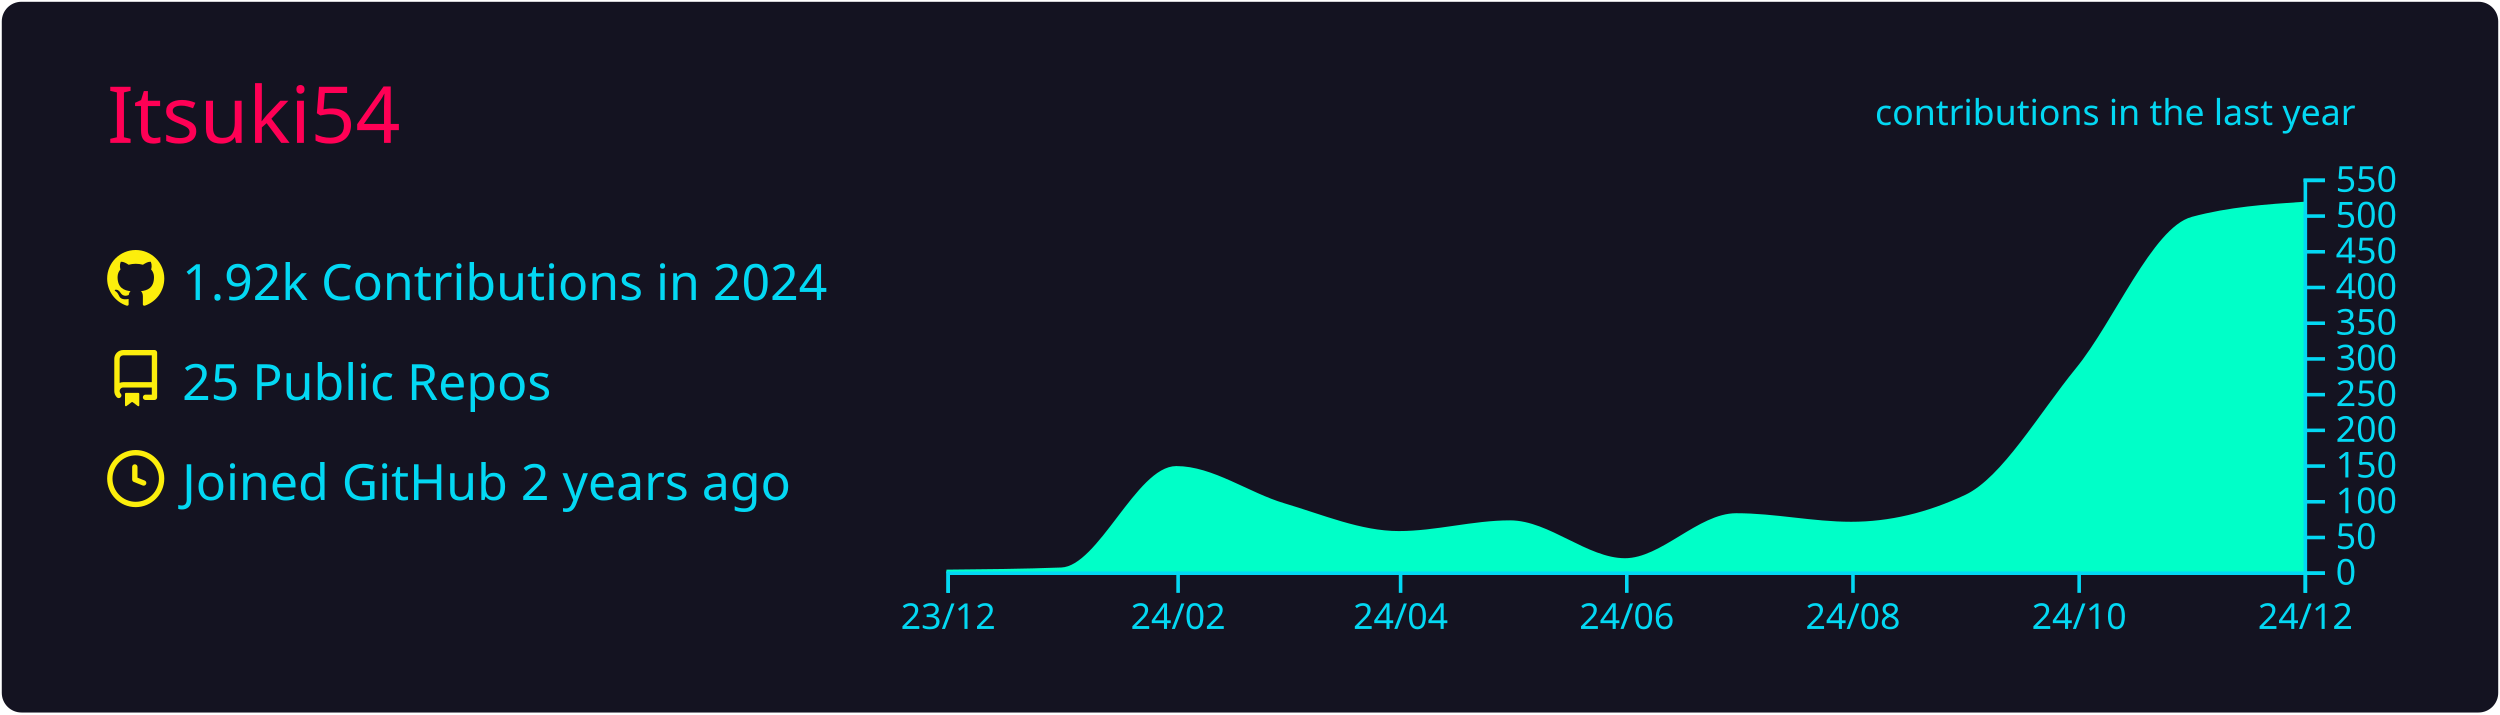
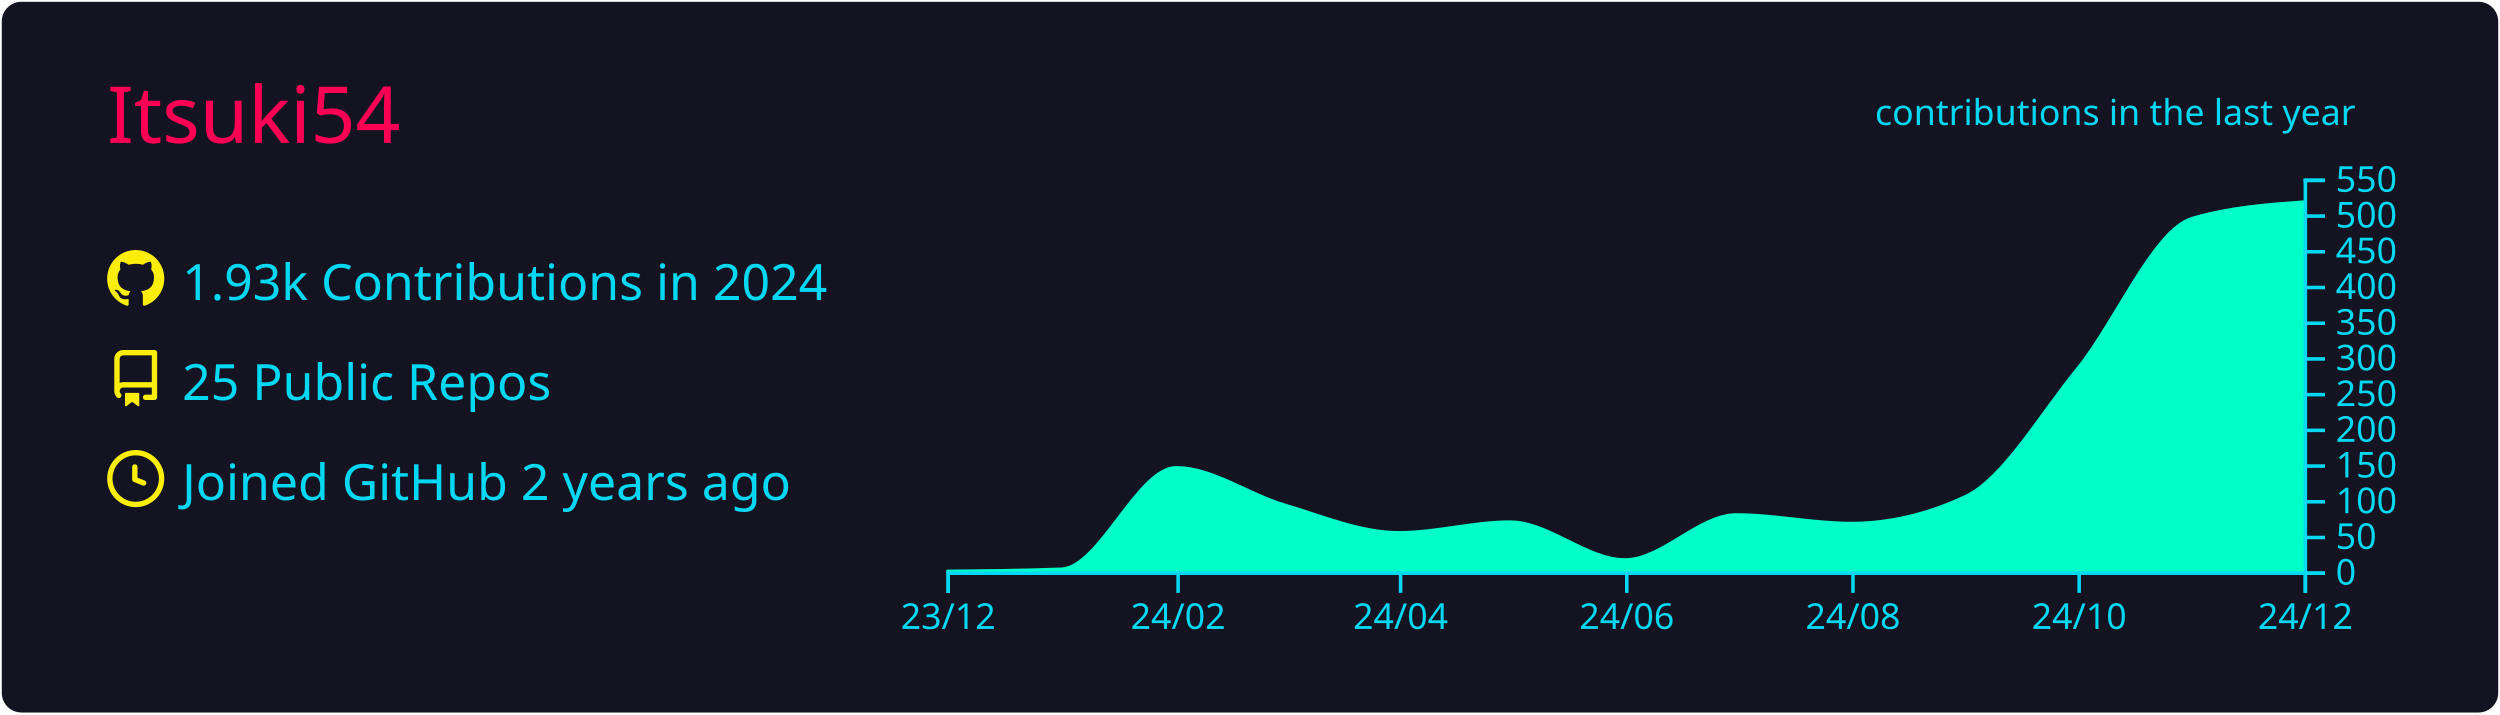
<svg xmlns="http://www.w3.org/2000/svg" width="700" height="200" viewBox="0 0 700 200">
  <style>* {
          font-family: 'Segoe UI', Ubuntu, "Helvetica Neue", Sans-Serif
        }</style>
  <rect x="1" y="1" rx="5" ry="5" height="99%" width="99.714%" stroke="#141321" stroke-width="1" fill="#141321" stroke-opacity="1" />
  <text x="30" y="40" style="font-size: 22px; fill: #ff0055;">Itsuki54</text>
  <g transform="translate(0,40)">
    <g transform="translate(30,30)">
      <g transform="translate(0,0)" width="14" height="14" fill="#fcee0c">
        <path fill-rule="evenodd" d="M8 0C3.58 0 0 3.58 0 8c0 3.54 2.29 6.53 5.47 7.59.4.07.55-.17.55-.38 0-.19-.01-.82-.01-1.49-2.01.37-2.53-.49-2.69-.94-.09-.23-.48-.94-.82-1.13-.28-.15-.68-.52-.01-.53.63-.01 1.08.58 1.23.82.72 1.21 1.87.87 2.33.66.07-.52.28-.87.51-1.07-1.78-.2-3.64-.89-3.64-3.95 0-.87.31-1.59.82-2.15-.08-.2-.36-1.02.08-2.12 0 0 .67-.21 2.2.82.64-.18 1.32-.27 2-.27.68 0 1.36.09 2 .27 1.53-1.04 2.2-.82 2.2-.82.44 1.1.16 1.92.08 2.12.51.56.82 1.27.82 2.15 0 3.07-1.87 3.75-3.65 3.95.29.25.54.73.54 1.48 0 1.07-.01 1.93-.01 2.2 0 .21.15.46.55.38A8.013 8.013 0 0016 8c0-4.42-3.58-8-8-8z" />
      </g>
      <g transform="translate(0,28)" width="14" height="14" fill="#fcee0c">
        <path fill-rule="evenodd" d="M2 2.5A2.5 2.5 0 014.5 0h8.75a.75.75 0 01.75.75v12.5a.75.75 0 01-.75.75h-2.5a.75.75 0 110-1.5h1.75v-2h-8a1 1 0 00-.714 1.7.75.75 0 01-1.072 1.05A2.495 2.495 0 012 11.5v-9zm10.5-1V9h-8c-.356 0-.694.074-1 .208V2.5a1 1 0 011-1h8zM5 12.25v3.25a.25.25 0 00.4.2l1.45-1.087a.25.25 0 01.3 0L8.6 15.7a.25.25 0 00.4-.2v-3.25a.25.25 0 00-.25-.25h-3.5a.25.25 0 00-.25.25z" />
      </g>
      <g transform="translate(0,56)" width="14" height="14" fill="#fcee0c">
        <path fill-rule="evenodd" d="M1.5 8a6.5 6.5 0 1113 0 6.5 6.5 0 01-13 0zM8 0a8 8 0 100 16A8 8 0 008 0zm.5 4.75a.75.75 0 00-1.5 0v3.5a.75.75 0 00.471.696l2.5 1a.75.75 0 00.557-1.392L8.5 7.742V4.75z" />
      </g>
-       <text x="21" y="14" style="fill: #03d8f3; font-size: 14px;">1.92k Contributions in 2024</text>
+       <text x="21" y="14" style="fill: #03d8f3; font-size: 14px;">1.93k Contributions in 2024</text>
      <text x="21" y="42" style="fill: #03d8f3; font-size: 14px;">25 Public Repos</text>
      <text x="21" y="70" style="fill: #03d8f3; font-size: 14px;">Joined GitHub 2 years ago</text>
    </g>
    <g color="#00ffc8" transform="translate(295,10)">
-       <path transform="translate(-30,0)" stroke="#00ffc8" fill="#00ffc8" opacity="1" d="M0,110C10.729,109.9,21.457,109.8,32.186,109.4C42.914,109,53.643,81,64.372,81C74.408,81,84.444,88.433,94.481,91.4C105.209,94.571,115.938,99.2,126.667,99.2C137.049,99.2,147.432,96.2,157.814,96.2C168.543,96.2,179.271,106.8,190,106.8C200.383,106.8,210.765,94.2,221.148,94.2C231.876,94.2,242.605,96.6,253.333,96.6C264.062,96.6,274.791,94.067,285.519,89C295.902,84.097,306.284,66.125,316.667,53.4C327.395,40.25,338.124,14.093,348.852,11.2C359.235,8.4,369.617,7.7,380,7L380,110C369.617,110,359.235,110,348.852,110C338.124,110,327.395,110,316.667,110C306.284,110,295.902,110,285.519,110C274.791,110,264.062,110,253.333,110C242.605,110,231.876,110,221.148,110C210.765,110,200.383,110,190,110C179.271,110,168.543,110,157.814,110C147.432,110,137.049,110,126.667,110C115.938,110,105.209,110,94.481,110C84.444,110,74.408,110,64.372,110C53.643,110,42.914,110,32.186,110C21.457,110,10.729,110,0,110Z" />
+       <path transform="translate(-30,0)" stroke="#00ffc8" fill="#00ffc8" opacity="1" d="M0,110C10.729,109.9,21.457,109.8,32.186,109.4C42.914,109,53.643,81,64.372,81C74.408,81,84.444,88.433,94.481,91.4C105.209,94.571,115.938,99.2,126.667,99.2C137.049,99.2,147.432,96.2,157.814,96.2C168.543,96.2,179.271,106.8,190,106.8C200.383,106.8,210.765,94.2,221.148,94.2C231.876,94.2,242.605,96.6,253.333,96.6C264.062,96.6,274.791,94.067,285.519,89C295.902,84.097,306.284,66.125,316.667,53.4C327.395,40.25,338.124,14.369,348.852,11.2C359.235,8.133,369.617,7.367,380,6.6L380,110C369.617,110,359.235,110,348.852,110C338.124,110,327.395,110,316.667,110C306.284,110,295.902,110,285.519,110C274.791,110,264.062,110,253.333,110C242.605,110,231.876,110,221.148,110C210.765,110,200.383,110,190,110C179.271,110,168.543,110,157.814,110C147.432,110,137.049,110,126.667,110C115.938,110,105.209,110,94.481,110C84.444,110,74.408,110,64.372,110C53.643,110,42.914,110,32.186,110C21.457,110,10.729,110,0,110Z" />
      <g color="#03d8f3" transform="translate(-30,110)" fill="none" font-size="10" font-family="sans-serif" text-anchor="middle">
        <path class="domain" stroke="currentColor" d="M0.5,6V0.5H380.5V6" />
        <g class="tick" opacity="1" transform="translate(0.5,0)">
          <line stroke="currentColor" y2="6" />
          <text fill="currentColor" y="9" dy="0.71em">23/12</text>
        </g>
        <g class="tick" opacity="1" transform="translate(64.87158,0)">
          <line stroke="currentColor" y2="6" />
          <text fill="currentColor" y="9" dy="0.71em">24/02</text>
        </g>
        <g class="tick" opacity="1" transform="translate(127.1667,0)">
          <line stroke="currentColor" y2="6" />
          <text fill="currentColor" y="9" dy="0.71em">24/04</text>
        </g>
        <g class="tick" opacity="1" transform="translate(190.5,0)">
          <line stroke="currentColor" y2="6" />
          <text fill="currentColor" y="9" dy="0.71em">24/06</text>
        </g>
        <g class="tick" opacity="1" transform="translate(253.8333,0)">
          <line stroke="currentColor" y2="6" />
          <text fill="currentColor" y="9" dy="0.71em">24/08</text>
        </g>
        <g class="tick" opacity="1" transform="translate(317.1667,0)">
          <line stroke="currentColor" y2="6" />
          <text fill="currentColor" y="9" dy="0.71em">24/10</text>
        </g>
        <g class="tick" opacity="1" transform="translate(380.5,0)">
          <line stroke="currentColor" y2="6" />
          <text fill="currentColor" y="9" dy="0.71em">24/12</text>
        </g>
      </g>
      <g color="#03d8f3" transform="translate(350,0)" fill="none" font-size="10" font-family="sans-serif" text-anchor="start">
        <path class="domain" stroke="currentColor" d="M6,110.5H0.5V0.5H6" />
        <g class="tick" opacity="1" transform="translate(0,110.5)">
          <line stroke="currentColor" x2="6" />
          <text fill="currentColor" x="9" dy="0.32em">0</text>
        </g>
        <g class="tick" opacity="1" transform="translate(0,100.5)">
          <line stroke="currentColor" x2="6" />
          <text fill="currentColor" x="9" dy="0.32em">50</text>
        </g>
        <g class="tick" opacity="1" transform="translate(0,90.5)">
          <line stroke="currentColor" x2="6" />
          <text fill="currentColor" x="9" dy="0.32em">100</text>
        </g>
        <g class="tick" opacity="1" transform="translate(0,80.5)">
          <line stroke="currentColor" x2="6" />
          <text fill="currentColor" x="9" dy="0.32em">150</text>
        </g>
        <g class="tick" opacity="1" transform="translate(0,70.5)">
          <line stroke="currentColor" x2="6" />
          <text fill="currentColor" x="9" dy="0.32em">200</text>
        </g>
        <g class="tick" opacity="1" transform="translate(0,60.5)">
          <line stroke="currentColor" x2="6" />
          <text fill="currentColor" x="9" dy="0.32em">250</text>
        </g>
        <g class="tick" opacity="1" transform="translate(0,50.5)">
          <line stroke="currentColor" x2="6" />
          <text fill="currentColor" x="9" dy="0.32em">300</text>
        </g>
        <g class="tick" opacity="1" transform="translate(0,40.5)">
          <line stroke="currentColor" x2="6" />
          <text fill="currentColor" x="9" dy="0.32em">350</text>
        </g>
        <g class="tick" opacity="1" transform="translate(0,30.5)">
          <line stroke="currentColor" x2="6" />
          <text fill="currentColor" x="9" dy="0.32em">400</text>
        </g>
        <g class="tick" opacity="1" transform="translate(0,20.5)">
          <line stroke="currentColor" x2="6" />
          <text fill="currentColor" x="9" dy="0.32em">450</text>
        </g>
        <g class="tick" opacity="1" transform="translate(0,10.5)">
          <line stroke="currentColor" x2="6" />
          <text fill="currentColor" x="9" dy="0.32em">500</text>
        </g>
        <g class="tick" opacity="1" transform="translate(0,0.5)">
          <line stroke="currentColor" x2="6" />
          <text fill="currentColor" x="9" dy="0.32em">550</text>
        </g>
      </g>
      <g>
        <text y="-15" x="230" style="fill: #03d8f3; font-size: 10px;">contributions in the last year</text>
      </g>
    </g>
  </g>
</svg>
